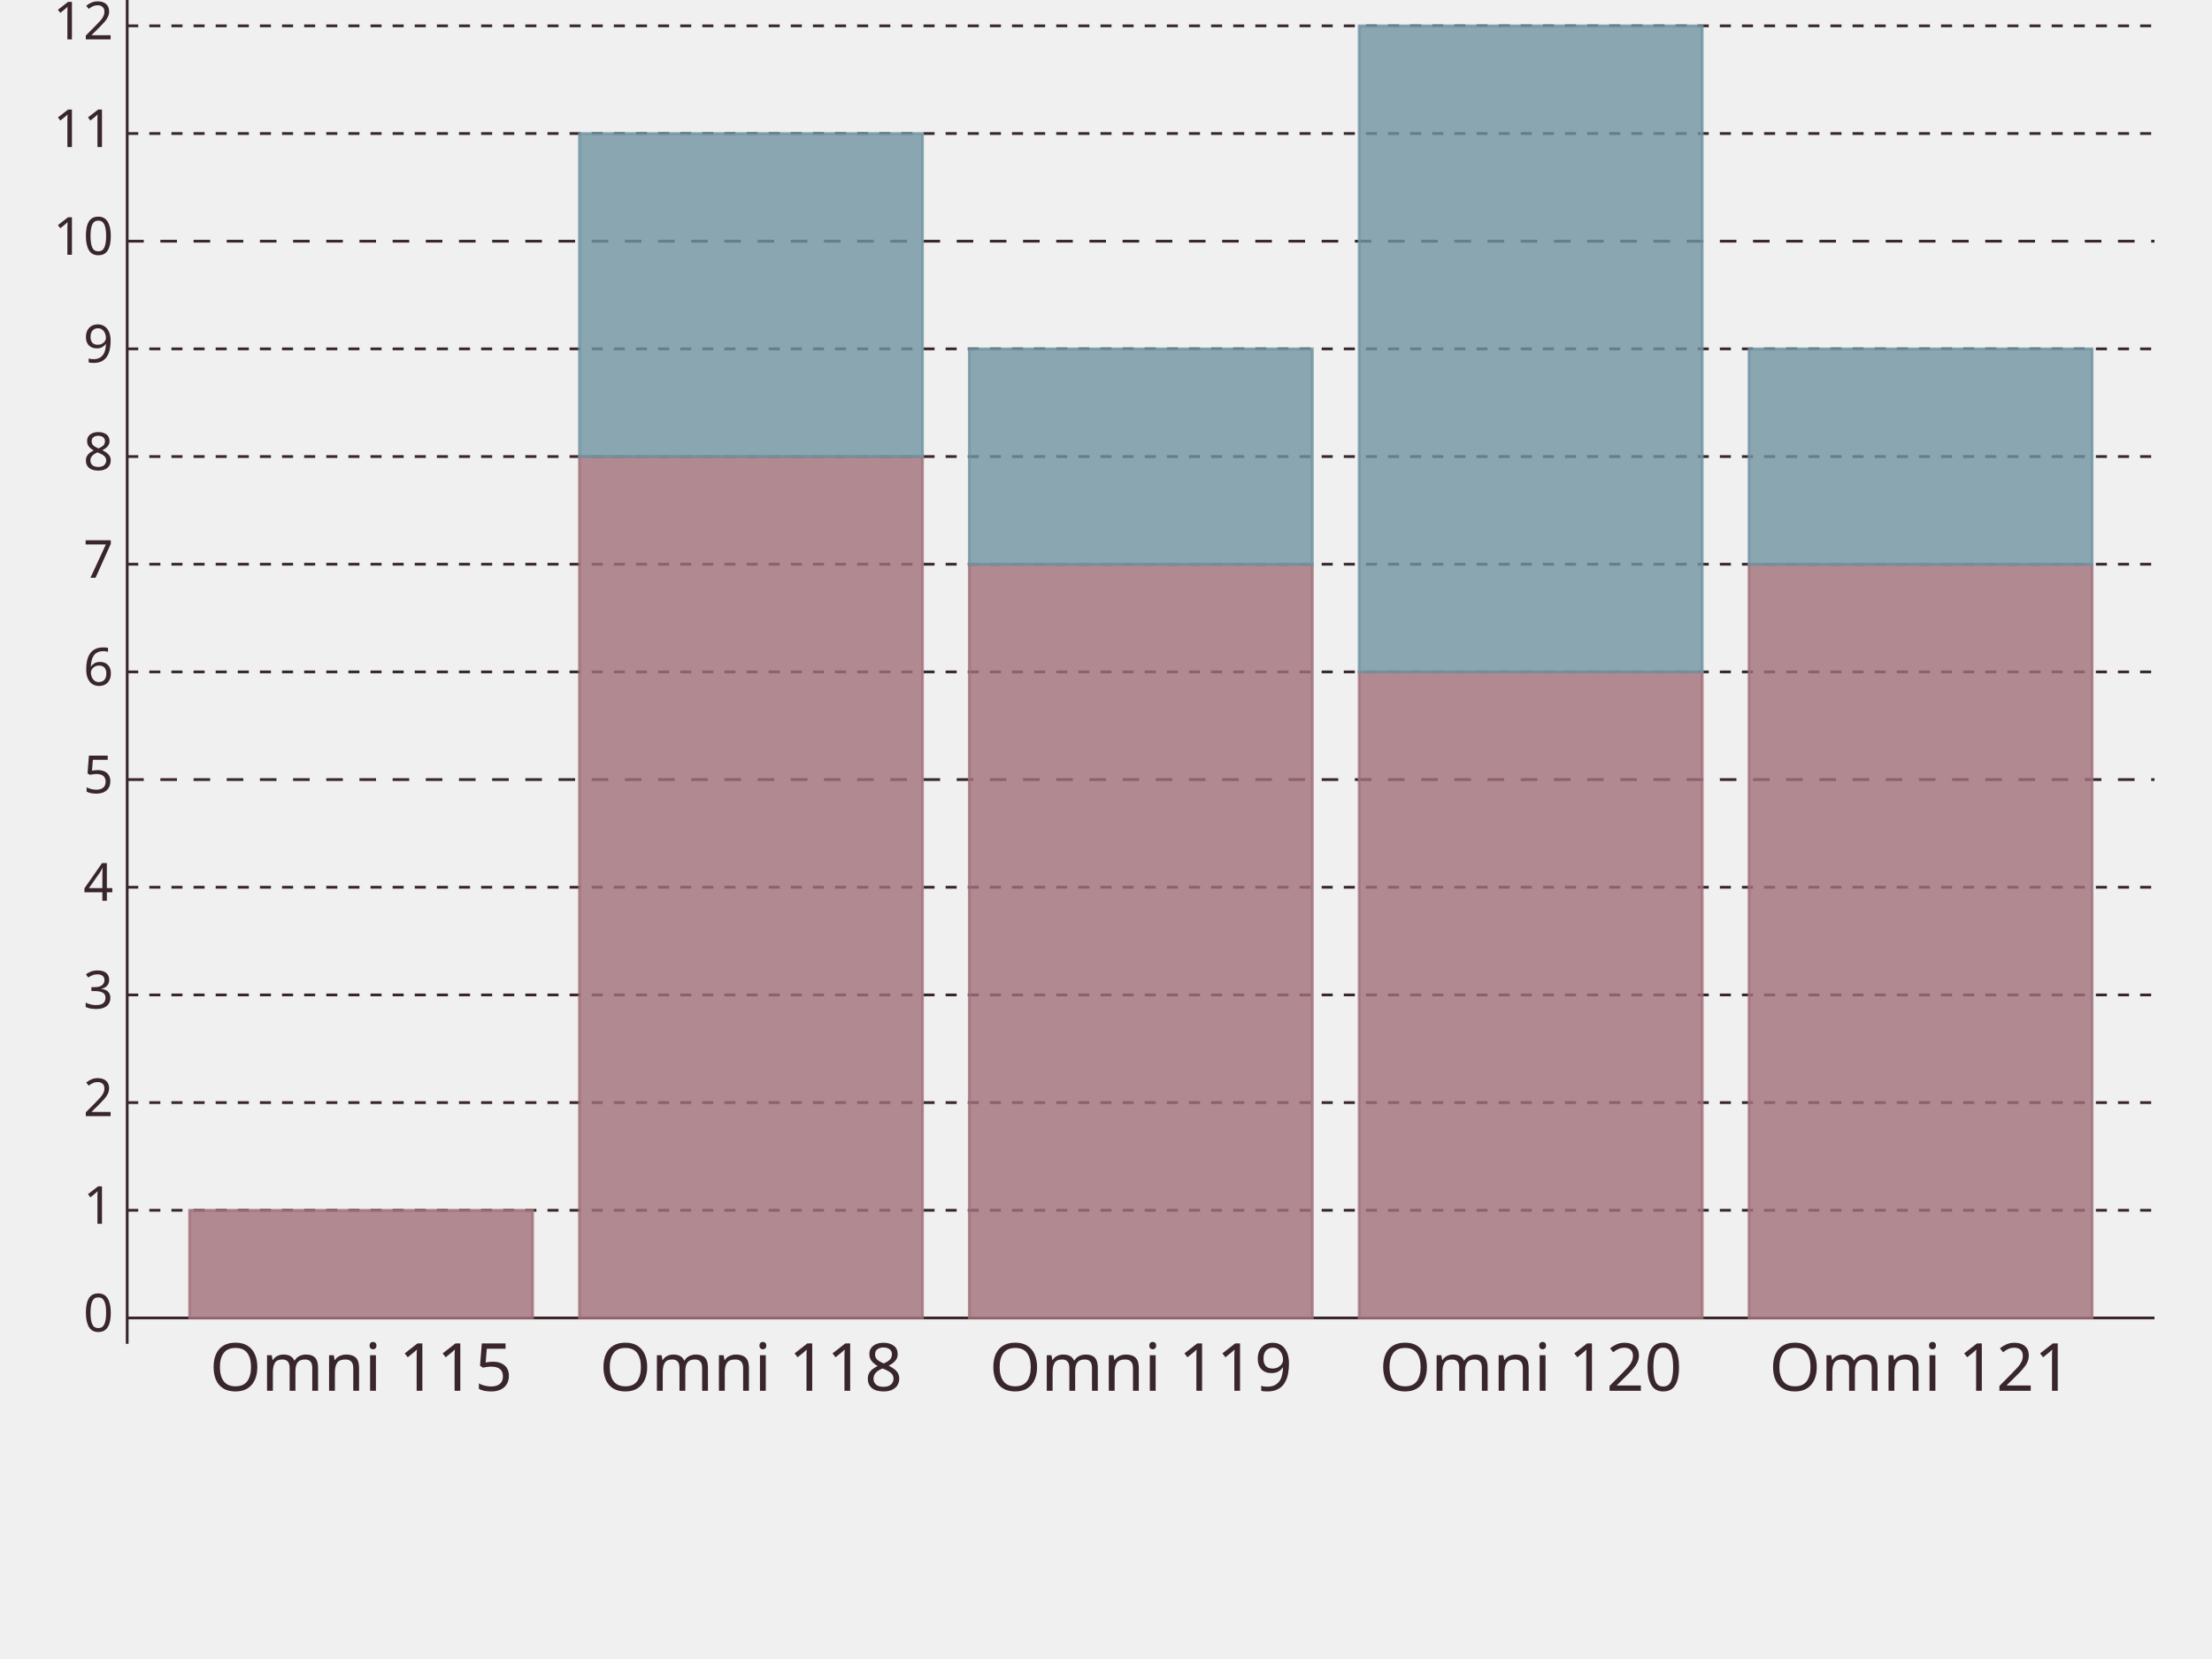
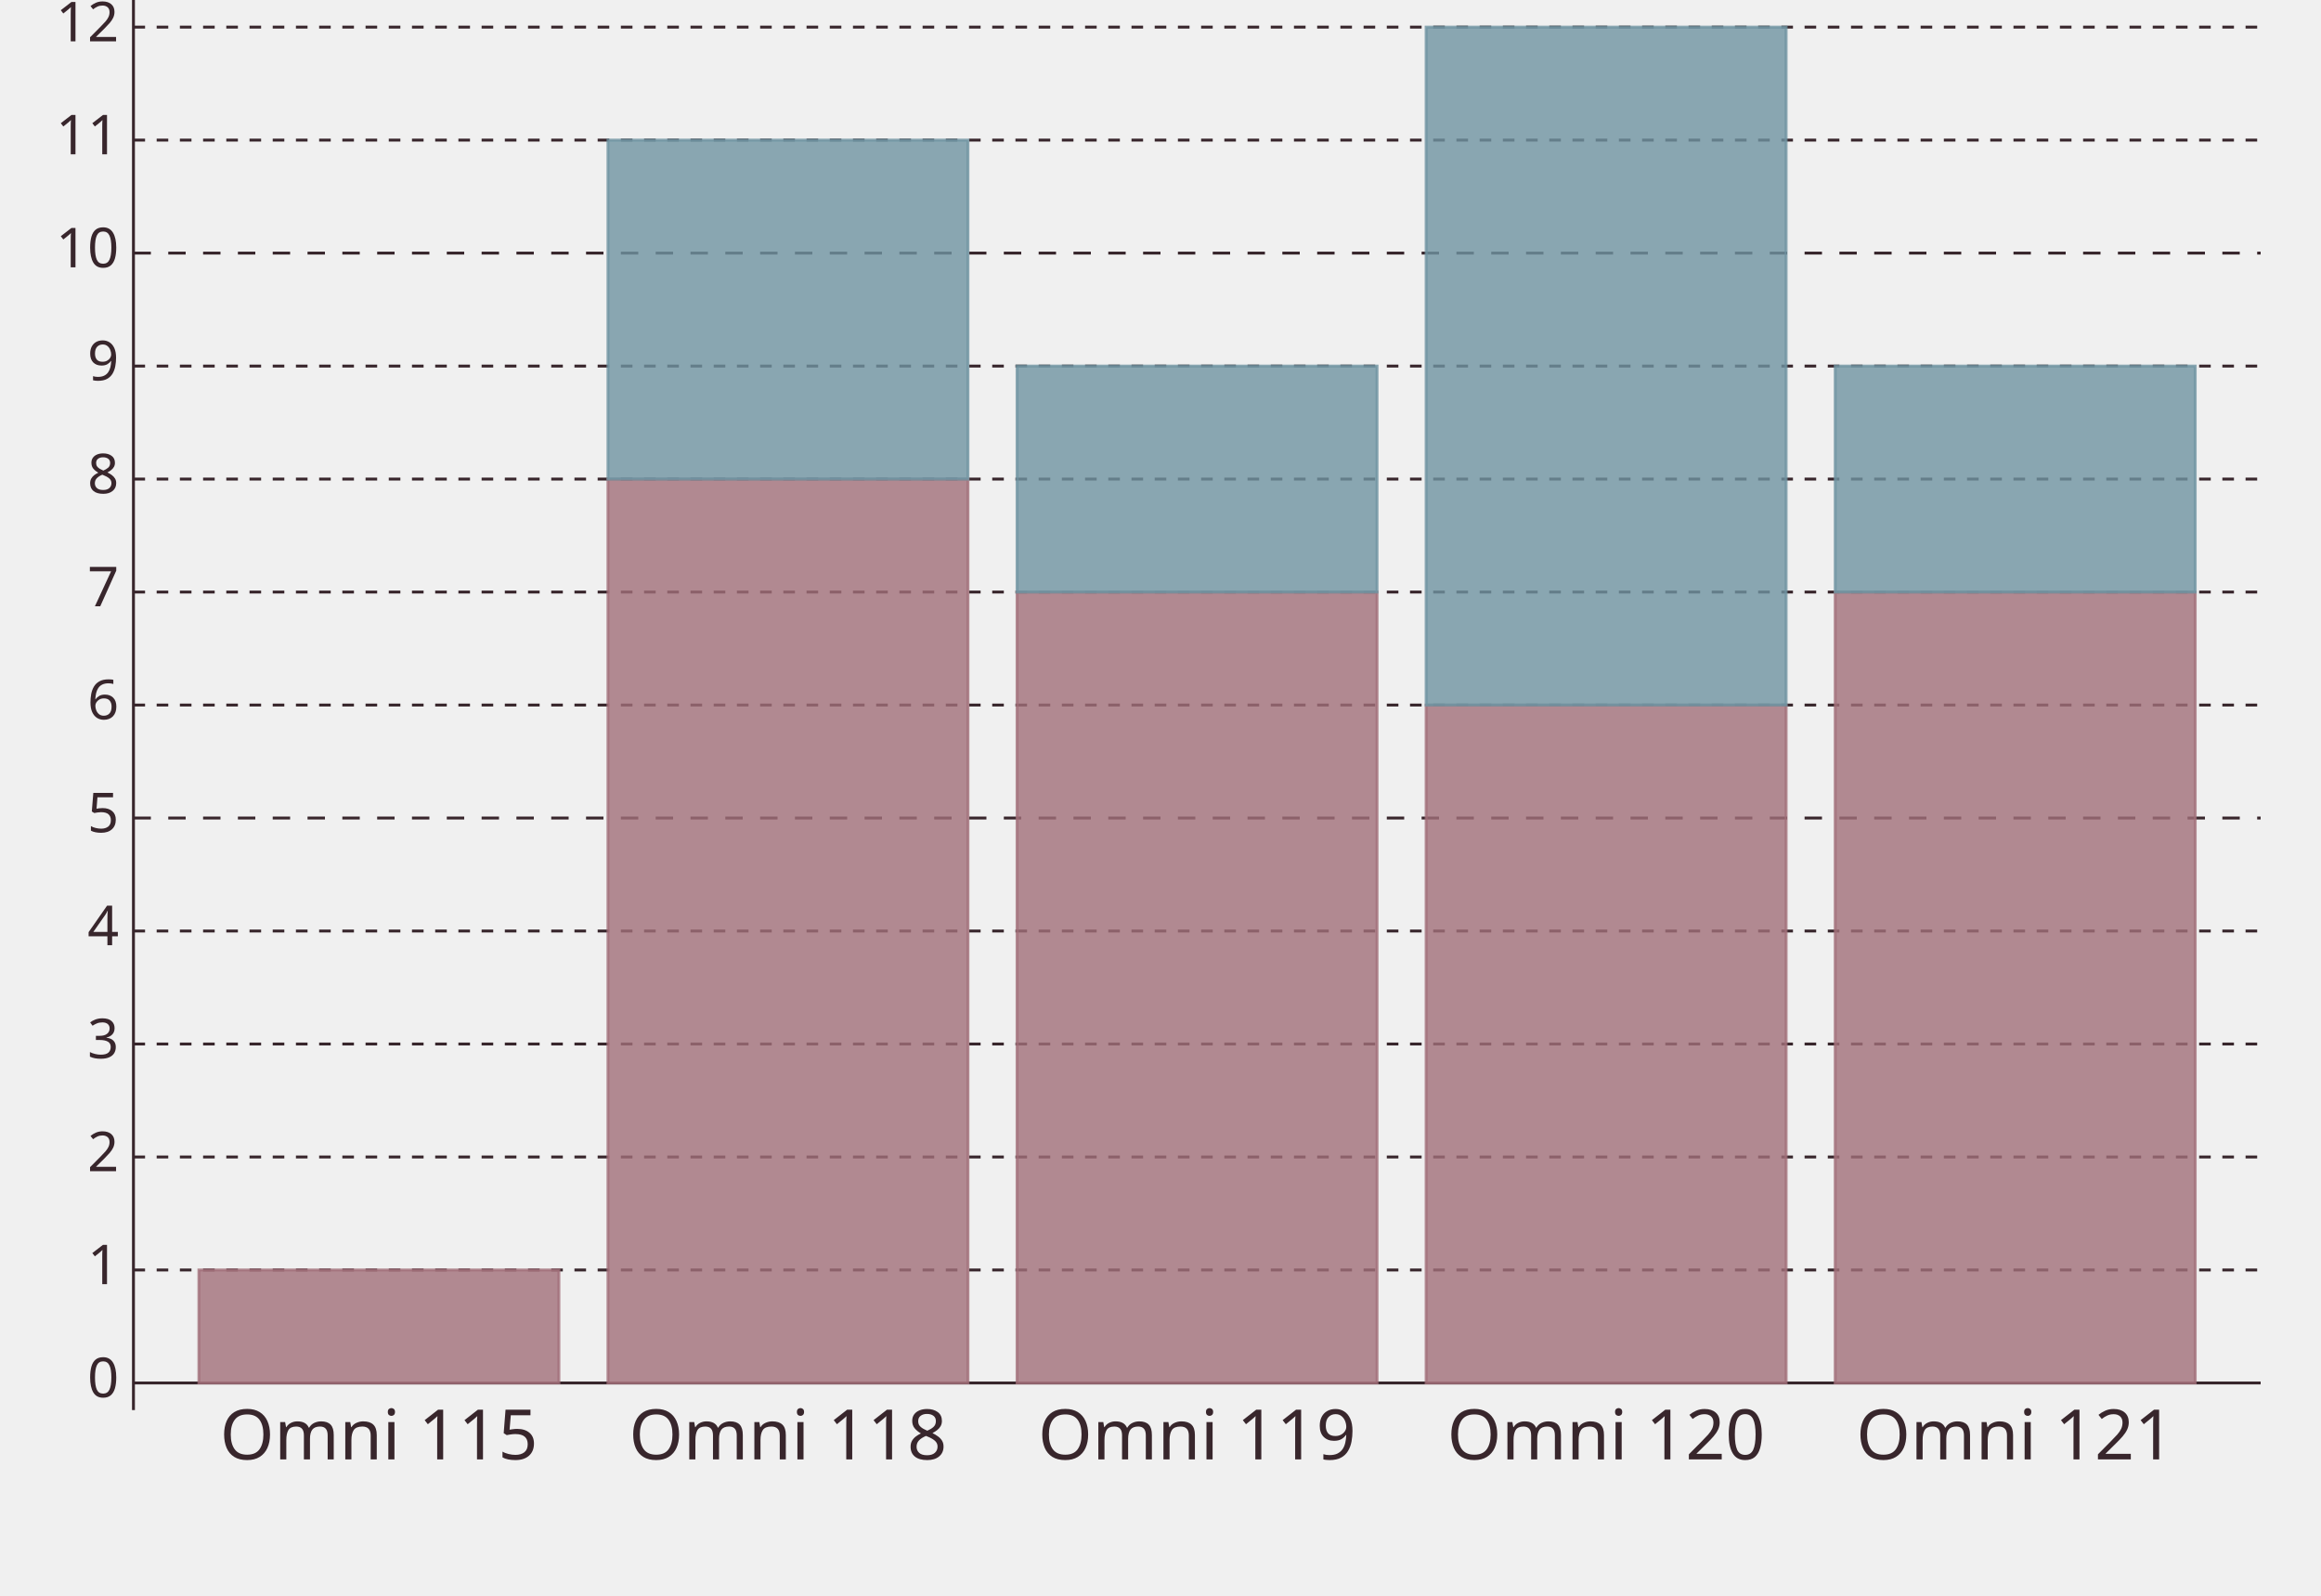
- <svg xmlns="http://www.w3.org/2000/svg" class="pygal-chart" id="chart-c540efe7-7a65-4934-a8e7-7b60e022aa05" viewBox="0 0 800 600">
+ <svg xmlns="http://www.w3.org/2000/svg" class="pygal-chart" id="chart-c540efe7-7a65-4934-a8e7-7b60e022aa05" viewBox="0 0 800 550">
  <defs>
    <style type="text/css">#chart-c540efe7-7a65-4934-a8e7-7b60e022aa05{-webkit-user-select:none;-webkit-font-smoothing:antialiased;font-family:Poppins}#chart-c540efe7-7a65-4934-a8e7-7b60e022aa05 .title{font-family:Poppins;font-size:40px}#chart-c540efe7-7a65-4934-a8e7-7b60e022aa05 .legends .legend text{font-family:Poppins;font-size:20px}#chart-c540efe7-7a65-4934-a8e7-7b60e022aa05 .axis text{font-family:Poppins;font-size:24px}#chart-c540efe7-7a65-4934-a8e7-7b60e022aa05 .axis text.major{font-family:Poppins;font-size:19px}#chart-c540efe7-7a65-4934-a8e7-7b60e022aa05 .text-overlay text.value{font-family:Poppins;font-size:10px}#chart-c540efe7-7a65-4934-a8e7-7b60e022aa05 .text-overlay text.label{font-family:Poppins;font-size:24px}#chart-c540efe7-7a65-4934-a8e7-7b60e022aa05 .tooltip{font-family:Poppins;font-size:14px}#chart-c540efe7-7a65-4934-a8e7-7b60e022aa05 text.no_data{font-family:Poppins;font-size:64px}
#chart-c540efe7-7a65-4934-a8e7-7b60e022aa05{background-color:transparent}#chart-c540efe7-7a65-4934-a8e7-7b60e022aa05 path,#chart-c540efe7-7a65-4934-a8e7-7b60e022aa05 line,#chart-c540efe7-7a65-4934-a8e7-7b60e022aa05 rect,#chart-c540efe7-7a65-4934-a8e7-7b60e022aa05 circle{-webkit-transition:100ms ease-in;-moz-transition:100ms ease-in;transition:100ms ease-in}#chart-c540efe7-7a65-4934-a8e7-7b60e022aa05 .graph &gt; .background{fill:transparent}#chart-c540efe7-7a65-4934-a8e7-7b60e022aa05 .plot &gt; .background{fill:transparent}#chart-c540efe7-7a65-4934-a8e7-7b60e022aa05 .graph{fill:#38262c}#chart-c540efe7-7a65-4934-a8e7-7b60e022aa05 text.no_data{fill:#38262c}#chart-c540efe7-7a65-4934-a8e7-7b60e022aa05 .title{fill:#38262c}#chart-c540efe7-7a65-4934-a8e7-7b60e022aa05 .legends .legend text{fill:#38262c}#chart-c540efe7-7a65-4934-a8e7-7b60e022aa05 .legends .legend:hover text{fill:#38262c}#chart-c540efe7-7a65-4934-a8e7-7b60e022aa05 .axis .line{stroke:#38262c}#chart-c540efe7-7a65-4934-a8e7-7b60e022aa05 .axis .guide.line{stroke:#38262c}#chart-c540efe7-7a65-4934-a8e7-7b60e022aa05 .axis .major.line{stroke:#38262c}#chart-c540efe7-7a65-4934-a8e7-7b60e022aa05 .axis text.major{fill:#38262c}#chart-c540efe7-7a65-4934-a8e7-7b60e022aa05 .axis.y .guides:hover .guide.line,#chart-c540efe7-7a65-4934-a8e7-7b60e022aa05 .line-graph .axis.x .guides:hover .guide.line,#chart-c540efe7-7a65-4934-a8e7-7b60e022aa05 .stackedline-graph .axis.x .guides:hover .guide.line,#chart-c540efe7-7a65-4934-a8e7-7b60e022aa05 .xy-graph .axis.x .guides:hover .guide.line{stroke:#38262c}#chart-c540efe7-7a65-4934-a8e7-7b60e022aa05 .axis .guides:hover text{fill:#38262c}#chart-c540efe7-7a65-4934-a8e7-7b60e022aa05 .reactive{fill-opacity:.8;stroke-opacity:.8}#chart-c540efe7-7a65-4934-a8e7-7b60e022aa05 .ci{stroke:#38262c}#chart-c540efe7-7a65-4934-a8e7-7b60e022aa05 .reactive.active,#chart-c540efe7-7a65-4934-a8e7-7b60e022aa05 .active .reactive{fill-opacity:.9;stroke-opacity:.9;stroke-width:4}#chart-c540efe7-7a65-4934-a8e7-7b60e022aa05 .ci .reactive.active{stroke-width:1.5}#chart-c540efe7-7a65-4934-a8e7-7b60e022aa05 .series text{fill:#38262c}#chart-c540efe7-7a65-4934-a8e7-7b60e022aa05 .tooltip rect{fill:#ffffff;stroke:#38262c;-webkit-transition:opacity 100ms ease-in;-moz-transition:opacity 100ms ease-in;transition:opacity 100ms ease-in}#chart-c540efe7-7a65-4934-a8e7-7b60e022aa05 .tooltip .label{fill:#38262c}#chart-c540efe7-7a65-4934-a8e7-7b60e022aa05 .tooltip .label{fill:#38262c}#chart-c540efe7-7a65-4934-a8e7-7b60e022aa05 .tooltip .legend{font-size:1.2em;fill:#38262c}#chart-c540efe7-7a65-4934-a8e7-7b60e022aa05 .tooltip .x_label{font-size:1em;fill:#38262c}#chart-c540efe7-7a65-4934-a8e7-7b60e022aa05 .tooltip .xlink{font-size:.5em;text-decoration:underline}#chart-c540efe7-7a65-4934-a8e7-7b60e022aa05 .tooltip .value{font-size:1.7em}#chart-c540efe7-7a65-4934-a8e7-7b60e022aa05 .bound{font-size:.5em}#chart-c540efe7-7a65-4934-a8e7-7b60e022aa05 .max-value{font-size:.75em;fill:#38262c}#chart-c540efe7-7a65-4934-a8e7-7b60e022aa05 .map-element{fill:transparent;stroke:#38262c !important}#chart-c540efe7-7a65-4934-a8e7-7b60e022aa05 .map-element .reactive{fill-opacity:inherit;stroke-opacity:inherit}#chart-c540efe7-7a65-4934-a8e7-7b60e022aa05 .color-0,#chart-c540efe7-7a65-4934-a8e7-7b60e022aa05 .color-0 a:visited{stroke:#a16f7a;fill:#a16f7a}#chart-c540efe7-7a65-4934-a8e7-7b60e022aa05 .color-1,#chart-c540efe7-7a65-4934-a8e7-7b60e022aa05 .color-1 a:visited{stroke:#6f93a1;fill:#6f93a1}#chart-c540efe7-7a65-4934-a8e7-7b60e022aa05 .text-overlay .color-0 text{fill:#}#chart-c540efe7-7a65-4934-a8e7-7b60e022aa05 .text-overlay .color-1 text{fill:6}
#chart-c540efe7-7a65-4934-a8e7-7b60e022aa05 text.no_data{text-anchor:middle}#chart-c540efe7-7a65-4934-a8e7-7b60e022aa05 .guide.line{fill:none}#chart-c540efe7-7a65-4934-a8e7-7b60e022aa05 .centered{text-anchor:middle}#chart-c540efe7-7a65-4934-a8e7-7b60e022aa05 .title{text-anchor:middle}#chart-c540efe7-7a65-4934-a8e7-7b60e022aa05 .legends .legend text{fill-opacity:1}#chart-c540efe7-7a65-4934-a8e7-7b60e022aa05 .axis.x text{text-anchor:middle}#chart-c540efe7-7a65-4934-a8e7-7b60e022aa05 .axis.x:not(.web) text[transform]{text-anchor:start}#chart-c540efe7-7a65-4934-a8e7-7b60e022aa05 .axis.x:not(.web) text[transform].backwards{text-anchor:end}#chart-c540efe7-7a65-4934-a8e7-7b60e022aa05 .axis.y text{text-anchor:end}#chart-c540efe7-7a65-4934-a8e7-7b60e022aa05 .axis.y text[transform].backwards{text-anchor:start}#chart-c540efe7-7a65-4934-a8e7-7b60e022aa05 .axis.y2 text{text-anchor:start}#chart-c540efe7-7a65-4934-a8e7-7b60e022aa05 .axis.y2 text[transform].backwards{text-anchor:end}#chart-c540efe7-7a65-4934-a8e7-7b60e022aa05 .axis .guide.line{stroke-dasharray:4,4}#chart-c540efe7-7a65-4934-a8e7-7b60e022aa05 .axis .major.guide.line{stroke-dasharray:6,6}#chart-c540efe7-7a65-4934-a8e7-7b60e022aa05 .horizontal .axis.y .guide.line,#chart-c540efe7-7a65-4934-a8e7-7b60e022aa05 .horizontal .axis.y2 .guide.line,#chart-c540efe7-7a65-4934-a8e7-7b60e022aa05 .vertical .axis.x .guide.line{opacity:0}#chart-c540efe7-7a65-4934-a8e7-7b60e022aa05 .horizontal .axis.always_show .guide.line,#chart-c540efe7-7a65-4934-a8e7-7b60e022aa05 .vertical .axis.always_show .guide.line{opacity:1 !important}#chart-c540efe7-7a65-4934-a8e7-7b60e022aa05 .axis.y .guides:hover .guide.line,#chart-c540efe7-7a65-4934-a8e7-7b60e022aa05 .axis.y2 .guides:hover .guide.line,#chart-c540efe7-7a65-4934-a8e7-7b60e022aa05 .axis.x .guides:hover .guide.line{opacity:1}#chart-c540efe7-7a65-4934-a8e7-7b60e022aa05 .axis .guides:hover text{opacity:1}#chart-c540efe7-7a65-4934-a8e7-7b60e022aa05 .nofill{fill:none}#chart-c540efe7-7a65-4934-a8e7-7b60e022aa05 .subtle-fill{fill-opacity:.2}#chart-c540efe7-7a65-4934-a8e7-7b60e022aa05 .dot{stroke-width:1px;fill-opacity:1}#chart-c540efe7-7a65-4934-a8e7-7b60e022aa05 .dot.active{stroke-width:5px}#chart-c540efe7-7a65-4934-a8e7-7b60e022aa05 .dot.negative{fill:transparent}#chart-c540efe7-7a65-4934-a8e7-7b60e022aa05 text,#chart-c540efe7-7a65-4934-a8e7-7b60e022aa05 tspan{stroke:none !important}#chart-c540efe7-7a65-4934-a8e7-7b60e022aa05 .series text.active{opacity:1}#chart-c540efe7-7a65-4934-a8e7-7b60e022aa05 .tooltip rect{fill-opacity:.95;stroke-width:.5}#chart-c540efe7-7a65-4934-a8e7-7b60e022aa05 .tooltip text{fill-opacity:1}#chart-c540efe7-7a65-4934-a8e7-7b60e022aa05 .showable{visibility:hidden}#chart-c540efe7-7a65-4934-a8e7-7b60e022aa05 .showable.shown{visibility:visible}#chart-c540efe7-7a65-4934-a8e7-7b60e022aa05 .gauge-background{fill:rgba(229,229,229,1);stroke:none}#chart-c540efe7-7a65-4934-a8e7-7b60e022aa05 .bg-lines{stroke:transparent;stroke-width:2px}</style>
  </defs>
  <g class="graph stackedbar-graph vertical">
-     <rect class="background" height="600" width="800" x="0" y="0" />
+     <rect class="background" height="550" width="800" x="0" y="0" />
    <g class="plot" transform="translate(46, 0)">
      <rect class="background" height="486" width="733.2" x="0" y="0" />
      <g class="axis y always_show">
        <g class="guides">
          <path class="axis major line" d="M0 476.654 h733.2" />
          <text class="major" x="-5" y="481.554">0</text>
        </g>
        <g class="guides">
          <path class="guide line" d="M0 437.712 h733.2" />
          <text class="major" x="-5" y="442.612">1</text>
        </g>
        <g class="guides">
          <path class="guide line" d="M0 398.769 h733.2" />
          <text class="major" x="-5" y="403.669">2</text>
        </g>
        <g class="guides">
          <path class="guide line" d="M0 359.827 h733.2" />
          <text class="major" x="-5" y="364.727">3</text>
        </g>
        <g class="guides">
          <path class="guide line" d="M0 320.885 h733.2" />
          <text class="major" x="-5" y="325.785">4</text>
        </g>
        <g class="guides">
          <path class="major guide line" d="M0 281.942 h733.2" />
          <text class="major" x="-5" y="286.842">5</text>
        </g>
        <g class="guides">
          <path class="guide line" d="M0 243 h733.2" />
          <text class="major" x="-5" y="247.9">6</text>
        </g>
        <g class="guides">
          <path class="guide line" d="M0 204.058 h733.2" />
          <text class="major" x="-5" y="208.958">7</text>
        </g>
        <g class="guides">
          <path class="guide line" d="M0 165.115 h733.2" />
          <text class="major" x="-5" y="170.015">8</text>
        </g>
        <g class="guides">
          <path class="guide line" d="M0 126.173 h733.2" />
          <text class="major" x="-5" y="131.073">9</text>
        </g>
        <g class="guides">
          <path class="major guide line" d="M0 87.231 h733.2" />
          <text class="major" x="-5" y="92.131">10</text>
        </g>
        <g class="guides">
          <path class="guide line" d="M0 48.288 h733.2" />
          <text class="major" x="-5" y="53.188">11</text>
        </g>
        <g class="guides">
          <path class="guide line" d="M0 9.346 h733.2" />
          <text class="major" x="-5" y="14.246">12</text>
        </g>
      </g>
      <g class="axis x">
        <path class="line" d="M0 0 v486" />
        <g class="guides">
          <path class="guide line" d="M84.6 0 v486" />
          <text class="" x="84.6" y="503.0">Omni 115</text>
        </g>
        <g class="guides">
          <path class="guide line" d="M225.6 0 v486" />
          <text class="" x="225.6" y="503.0">Omni 118</text>
        </g>
        <g class="guides">
          <path class="guide line" d="M366.6 0 v486" />
          <text class="" x="366.6" y="503.0">Omni 119</text>
        </g>
        <g class="guides">
          <path class="guide line" d="M507.6 0 v486" />
          <text class="" x="507.6" y="503.0">Omni 120</text>
        </g>
        <g class="guides">
          <path class="guide line" d="M648.6 0 v486" />
          <text class="" x="648.6" y="503.0">Omni 121</text>
        </g>
      </g>
      <g class="series serie-0 color-0">
        <g class="bars">
          <g class="bar">
            <rect class="rect reactive tooltip-trigger" height="38.942" rx="0" ry="0" width="124.08" x="22.56" y="437.712" />
          </g>
          <g class="bar">
            <rect class="rect reactive tooltip-trigger" height="311.538" rx="0" ry="0" width="124.08" x="163.56" y="165.115" />
          </g>
          <g class="bar">
            <rect class="rect reactive tooltip-trigger" height="272.596" rx="0" ry="0" width="124.08" x="304.56" y="204.058" />
          </g>
          <g class="bar">
            <rect class="rect reactive tooltip-trigger" height="233.654" rx="0" ry="0" width="124.08" x="445.56" y="243" />
          </g>
          <g class="bar">
            <rect class="rect reactive tooltip-trigger" height="272.596" rx="0" ry="0" width="124.08" x="586.56" y="204.058" />
          </g>
        </g>
      </g>
      <g class="series serie-1 color-1">
        <g class="bars">
          <g class="bar">
            <rect class="rect reactive tooltip-trigger" height="0.0" rx="0" ry="0" width="124.08" x="22.56" y="437.712" />
          </g>
          <g class="bar">
            <rect class="rect reactive tooltip-trigger" height="116.827" rx="0" ry="0" width="124.08" x="163.56" y="48.288" />
          </g>
          <g class="bar">
            <rect class="rect reactive tooltip-trigger" height="77.885" rx="0" ry="0" width="124.08" x="304.56" y="126.173" />
          </g>
          <g class="bar">
            <rect class="rect reactive tooltip-trigger" height="233.654" rx="0" ry="0" width="124.08" x="445.56" y="9.346" />
          </g>
          <g class="bar">
            <rect class="rect reactive tooltip-trigger" height="77.885" rx="0" ry="0" width="124.08" x="586.56" y="126.173" />
          </g>
        </g>
      </g>
    </g>
    <g class="plot overlay" transform="translate(46, 70)">
      <g class="series serie-0 color-0" />
      <g class="series serie-1 color-1" />
    </g>
    <g class="plot text-overlay" transform="translate(46, 70)">
      <g class="series serie-0 color-0" />
      <g class="series serie-1 color-1" />
    </g>
    <g class="plot tooltip-overlay" transform="translate(46, 70)">
      <g class="tooltip" style="opacity: 0" transform="translate(0 0)">
        <rect class="tooltip-box" height="0" rx="0" ry="0" width="0" />
        <g class="text" />
      </g>
    </g>
  </g>
</svg>
